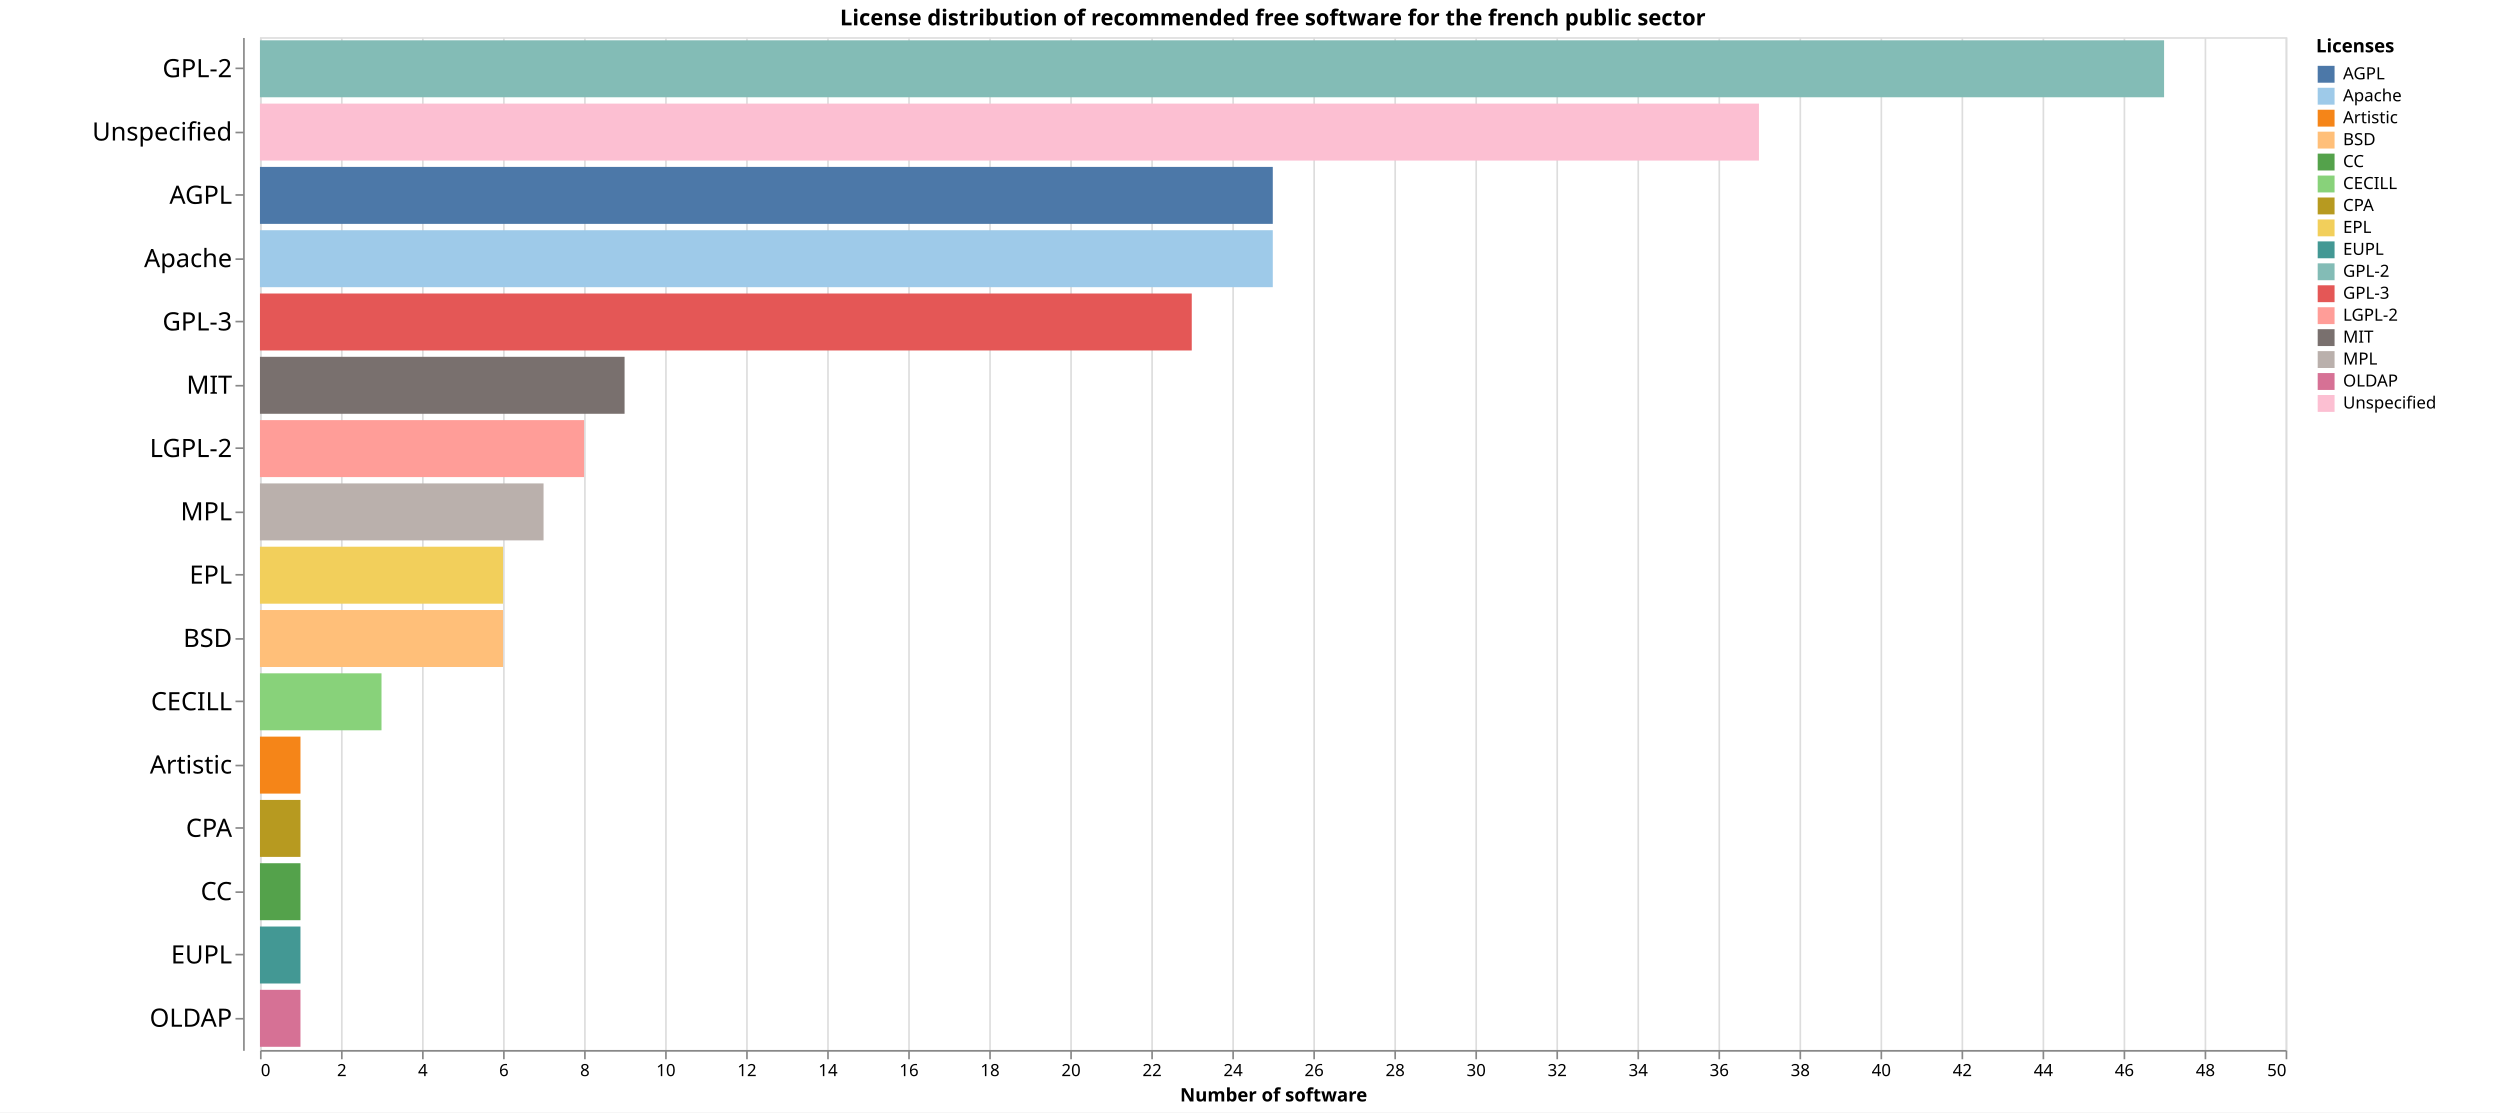
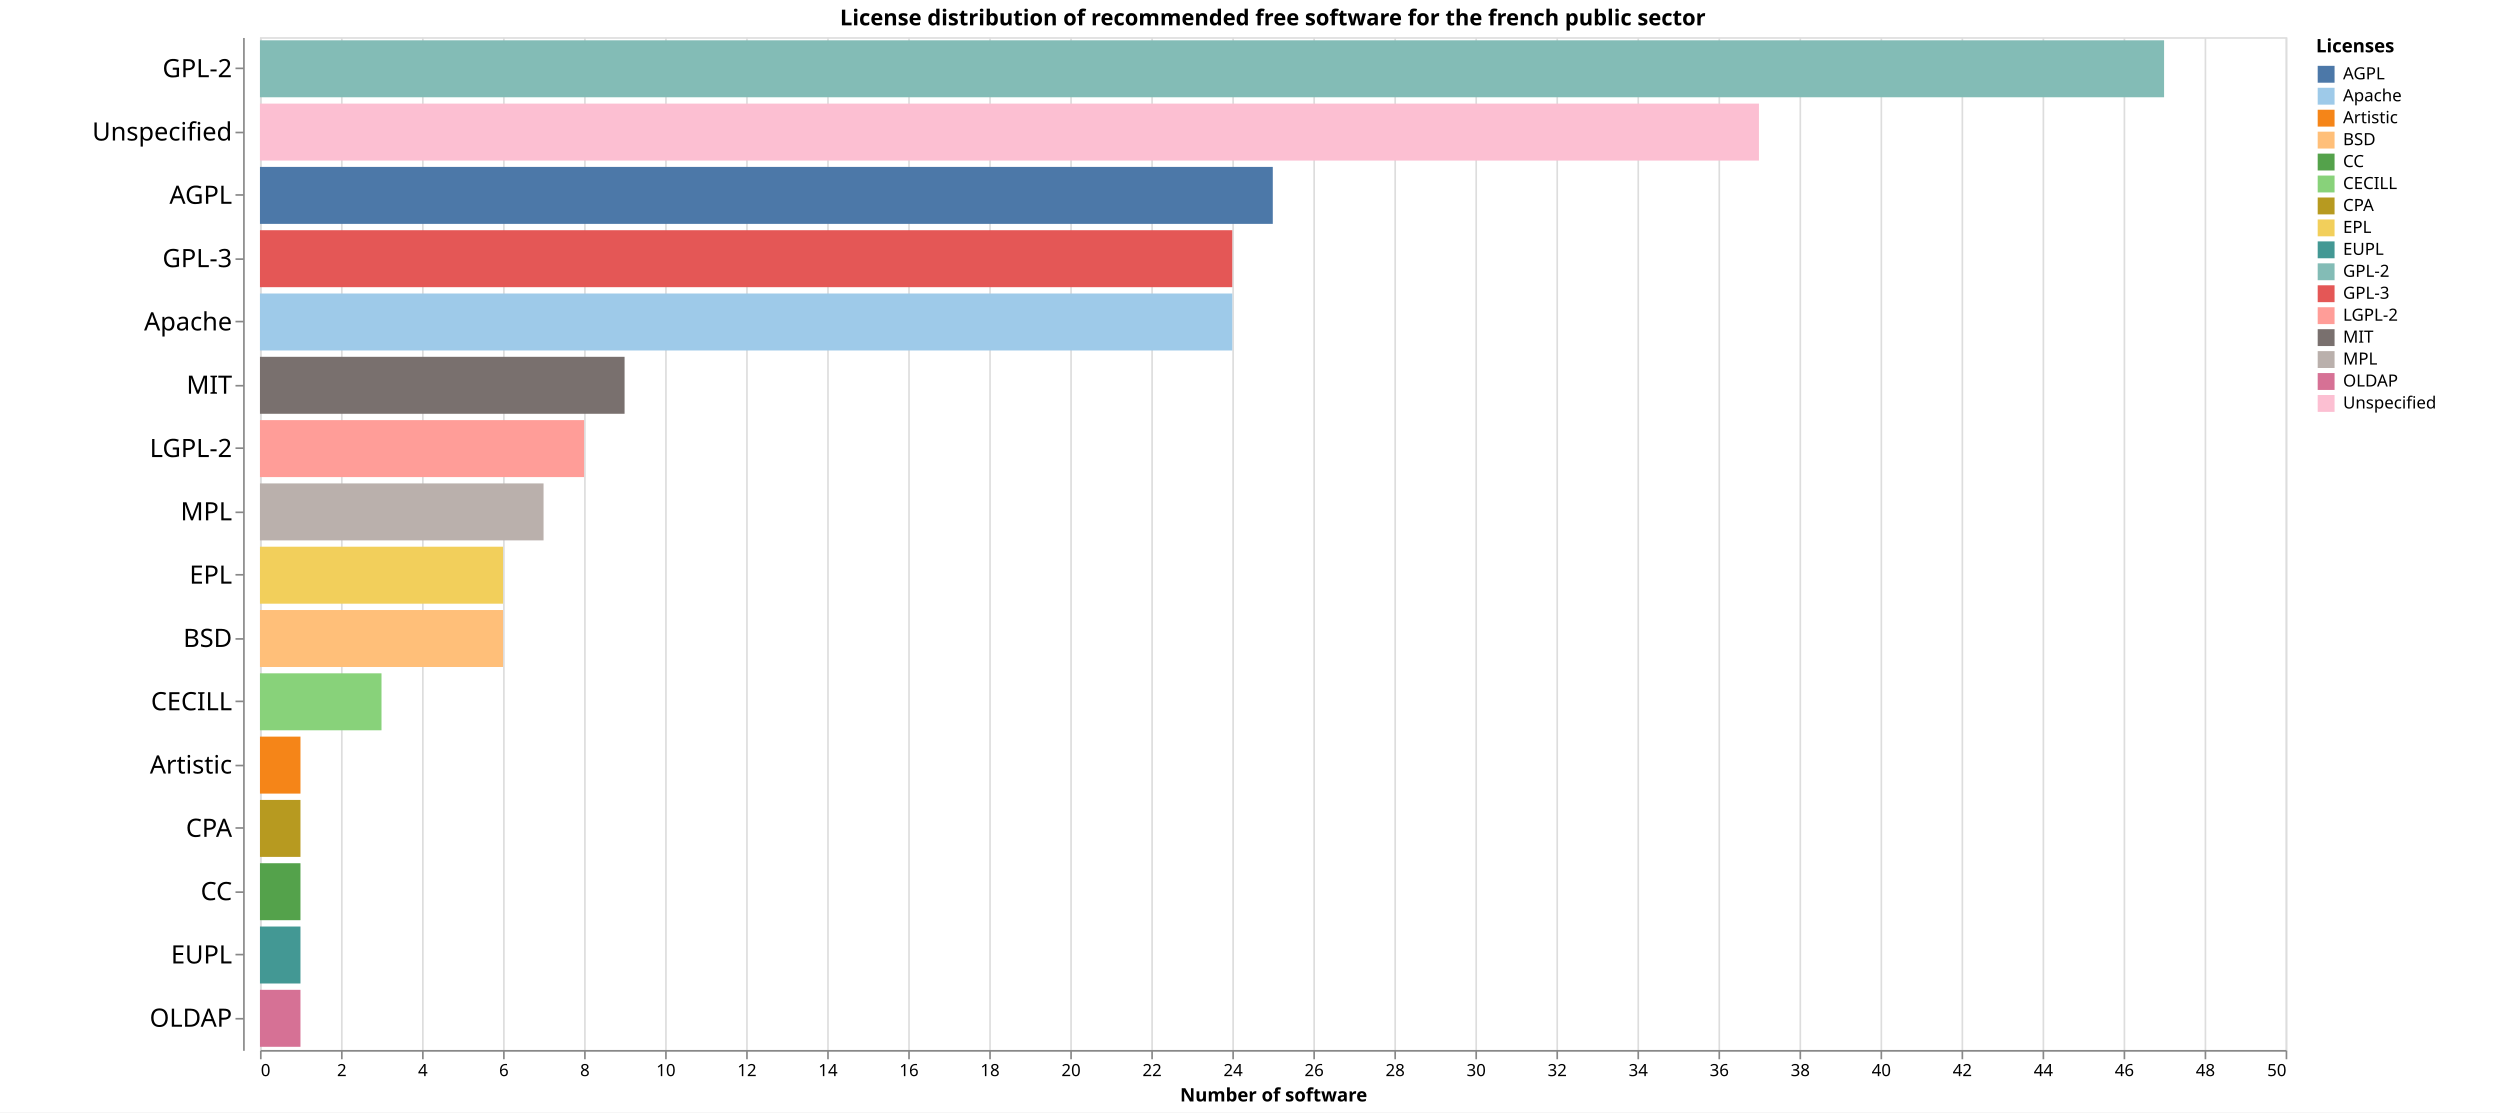
<svg xmlns="http://www.w3.org/2000/svg" class="marks" width="1481" height="659" viewBox="0 0 1481 659" version="1.1">
  <rect width="1481" height="659" style="fill: white;" />
  <g transform="translate(154,22)">
    <g class="mark-group role-frame root">
      <g transform="translate(0,0)">
        <path class="background" d="M0.5,0.5h1200v600h-1200Z" style="fill: none; stroke: #ddd;" />
        <g>
          <g class="mark-group role-axis">
            <g transform="translate(0.5,600.5)">
              <path class="background" d="M0,0h0v0h0Z" style="pointer-events: none; fill: none;" />
              <g>
                <g class="mark-rule role-axis-grid" style="pointer-events: none;">
                  <line transform="translate(0,0)" x2="0" y2="-600" style="fill: none; stroke: #ddd; stroke-width: 1; opacity: 1;" />
                  <line transform="translate(48,0)" x2="0" y2="-600" style="fill: none; stroke: #ddd; stroke-width: 1; opacity: 1;" />
                  <line transform="translate(96,0)" x2="0" y2="-600" style="fill: none; stroke: #ddd; stroke-width: 1; opacity: 1;" />
                  <line transform="translate(144,0)" x2="0" y2="-600" style="fill: none; stroke: #ddd; stroke-width: 1; opacity: 1;" />
                  <line transform="translate(192,0)" x2="0" y2="-600" style="fill: none; stroke: #ddd; stroke-width: 1; opacity: 1;" />
                  <line transform="translate(240,0)" x2="0" y2="-600" style="fill: none; stroke: #ddd; stroke-width: 1; opacity: 1;" />
                  <line transform="translate(288,0)" x2="0" y2="-600" style="fill: none; stroke: #ddd; stroke-width: 1; opacity: 1;" />
                  <line transform="translate(336,0)" x2="0" y2="-600" style="fill: none; stroke: #ddd; stroke-width: 1; opacity: 1;" />
                  <line transform="translate(384,0)" x2="0" y2="-600" style="fill: none; stroke: #ddd; stroke-width: 1; opacity: 1;" />
                  <line transform="translate(432,0)" x2="0" y2="-600" style="fill: none; stroke: #ddd; stroke-width: 1; opacity: 1;" />
                  <line transform="translate(480,0)" x2="0" y2="-600" style="fill: none; stroke: #ddd; stroke-width: 1; opacity: 1;" />
                  <line transform="translate(528,0)" x2="0" y2="-600" style="fill: none; stroke: #ddd; stroke-width: 1; opacity: 1;" />
                  <line transform="translate(576,0)" x2="0" y2="-600" style="fill: none; stroke: #ddd; stroke-width: 1; opacity: 1;" />
                  <line transform="translate(624,0)" x2="0" y2="-600" style="fill: none; stroke: #ddd; stroke-width: 1; opacity: 1;" />
                  <line transform="translate(672,0)" x2="0" y2="-600" style="fill: none; stroke: #ddd; stroke-width: 1; opacity: 1;" />
                  <line transform="translate(720,0)" x2="0" y2="-600" style="fill: none; stroke: #ddd; stroke-width: 1; opacity: 1;" />
                  <line transform="translate(768,0)" x2="0" y2="-600" style="fill: none; stroke: #ddd; stroke-width: 1; opacity: 1;" />
                  <line transform="translate(816,0)" x2="0" y2="-600" style="fill: none; stroke: #ddd; stroke-width: 1; opacity: 1;" />
                  <line transform="translate(864,0)" x2="0" y2="-600" style="fill: none; stroke: #ddd; stroke-width: 1; opacity: 1;" />
                  <line transform="translate(912,0)" x2="0" y2="-600" style="fill: none; stroke: #ddd; stroke-width: 1; opacity: 1;" />
                  <line transform="translate(960,0)" x2="0" y2="-600" style="fill: none; stroke: #ddd; stroke-width: 1; opacity: 1;" />
                  <line transform="translate(1008,0)" x2="0" y2="-600" style="fill: none; stroke: #ddd; stroke-width: 1; opacity: 1;" />
                  <line transform="translate(1056,0)" x2="0" y2="-600" style="fill: none; stroke: #ddd; stroke-width: 1; opacity: 1;" />
                  <line transform="translate(1104,0)" x2="0" y2="-600" style="fill: none; stroke: #ddd; stroke-width: 1; opacity: 1;" />
                  <line transform="translate(1152,0)" x2="0" y2="-600" style="fill: none; stroke: #ddd; stroke-width: 1; opacity: 1;" />
                  <line transform="translate(1200,0)" x2="0" y2="-600" style="fill: none; stroke: #ddd; stroke-width: 1; opacity: 1;" />
                </g>
              </g>
              <path class="foreground" d="" style="pointer-events: none; display: none; fill: none;" />
            </g>
          </g>
          <g class="mark-group role-axis">
            <g transform="translate(0.5,600.5)">
              <path class="background" d="M0,0h0v0h0Z" style="pointer-events: none; fill: none;" />
              <g>
                <g class="mark-rule role-axis-tick" style="pointer-events: none;">
                  <line transform="translate(0,0)" x2="0" y2="5" style="fill: none; stroke: #888; stroke-width: 1; opacity: 1;" />
                  <line transform="translate(48,0)" x2="0" y2="5" style="fill: none; stroke: #888; stroke-width: 1; opacity: 1;" />
                  <line transform="translate(96,0)" x2="0" y2="5" style="fill: none; stroke: #888; stroke-width: 1; opacity: 1;" />
                  <line transform="translate(144,0)" x2="0" y2="5" style="fill: none; stroke: #888; stroke-width: 1; opacity: 1;" />
                  <line transform="translate(192,0)" x2="0" y2="5" style="fill: none; stroke: #888; stroke-width: 1; opacity: 1;" />
                  <line transform="translate(240,0)" x2="0" y2="5" style="fill: none; stroke: #888; stroke-width: 1; opacity: 1;" />
                  <line transform="translate(288,0)" x2="0" y2="5" style="fill: none; stroke: #888; stroke-width: 1; opacity: 1;" />
                  <line transform="translate(336,0)" x2="0" y2="5" style="fill: none; stroke: #888; stroke-width: 1; opacity: 1;" />
                  <line transform="translate(384,0)" x2="0" y2="5" style="fill: none; stroke: #888; stroke-width: 1; opacity: 1;" />
                  <line transform="translate(432,0)" x2="0" y2="5" style="fill: none; stroke: #888; stroke-width: 1; opacity: 1;" />
                  <line transform="translate(480,0)" x2="0" y2="5" style="fill: none; stroke: #888; stroke-width: 1; opacity: 1;" />
                  <line transform="translate(528,0)" x2="0" y2="5" style="fill: none; stroke: #888; stroke-width: 1; opacity: 1;" />
                  <line transform="translate(576,0)" x2="0" y2="5" style="fill: none; stroke: #888; stroke-width: 1; opacity: 1;" />
                  <line transform="translate(624,0)" x2="0" y2="5" style="fill: none; stroke: #888; stroke-width: 1; opacity: 1;" />
                  <line transform="translate(672,0)" x2="0" y2="5" style="fill: none; stroke: #888; stroke-width: 1; opacity: 1;" />
                  <line transform="translate(720,0)" x2="0" y2="5" style="fill: none; stroke: #888; stroke-width: 1; opacity: 1;" />
                  <line transform="translate(768,0)" x2="0" y2="5" style="fill: none; stroke: #888; stroke-width: 1; opacity: 1;" />
                  <line transform="translate(816,0)" x2="0" y2="5" style="fill: none; stroke: #888; stroke-width: 1; opacity: 1;" />
                  <line transform="translate(864,0)" x2="0" y2="5" style="fill: none; stroke: #888; stroke-width: 1; opacity: 1;" />
                  <line transform="translate(912,0)" x2="0" y2="5" style="fill: none; stroke: #888; stroke-width: 1; opacity: 1;" />
                  <line transform="translate(960,0)" x2="0" y2="5" style="fill: none; stroke: #888; stroke-width: 1; opacity: 1;" />
                  <line transform="translate(1008,0)" x2="0" y2="5" style="fill: none; stroke: #888; stroke-width: 1; opacity: 1;" />
                  <line transform="translate(1056,0)" x2="0" y2="5" style="fill: none; stroke: #888; stroke-width: 1; opacity: 1;" />
                  <line transform="translate(1104,0)" x2="0" y2="5" style="fill: none; stroke: #888; stroke-width: 1; opacity: 1;" />
                  <line transform="translate(1152,0)" x2="0" y2="5" style="fill: none; stroke: #888; stroke-width: 1; opacity: 1;" />
                  <line transform="translate(1200,0)" x2="0" y2="5" style="fill: none; stroke: #888; stroke-width: 1; opacity: 1;" />
                </g>
                <g class="mark-text role-axis-label" style="pointer-events: none;">
                  <text text-anchor="start" transform="translate(0,15)" style="font-family: sans-serif; font-size: 10px; fill: #000; opacity: 1;">0</text>
                  <text text-anchor="middle" transform="translate(48,15)" style="font-family: sans-serif; font-size: 10px; fill: #000; opacity: 1;">2</text>
                  <text text-anchor="middle" transform="translate(96,15)" style="font-family: sans-serif; font-size: 10px; fill: #000; opacity: 1;">4</text>
                  <text text-anchor="middle" transform="translate(144,15)" style="font-family: sans-serif; font-size: 10px; fill: #000; opacity: 1;">6</text>
                  <text text-anchor="middle" transform="translate(192,15)" style="font-family: sans-serif; font-size: 10px; fill: #000; opacity: 1;">8</text>
                  <text text-anchor="middle" transform="translate(240,15)" style="font-family: sans-serif; font-size: 10px; fill: #000; opacity: 1;">10</text>
                  <text text-anchor="middle" transform="translate(288,15)" style="font-family: sans-serif; font-size: 10px; fill: #000; opacity: 1;">12</text>
                  <text text-anchor="middle" transform="translate(336,15)" style="font-family: sans-serif; font-size: 10px; fill: #000; opacity: 1;">14</text>
                  <text text-anchor="middle" transform="translate(384,15)" style="font-family: sans-serif; font-size: 10px; fill: #000; opacity: 1;">16</text>
                  <text text-anchor="middle" transform="translate(432,15)" style="font-family: sans-serif; font-size: 10px; fill: #000; opacity: 1;">18</text>
                  <text text-anchor="middle" transform="translate(480,15)" style="font-family: sans-serif; font-size: 10px; fill: #000; opacity: 1;">20</text>
                  <text text-anchor="middle" transform="translate(528,15)" style="font-family: sans-serif; font-size: 10px; fill: #000; opacity: 1;">22</text>
                  <text text-anchor="middle" transform="translate(576,15)" style="font-family: sans-serif; font-size: 10px; fill: #000; opacity: 1;">24</text>
                  <text text-anchor="middle" transform="translate(624,15)" style="font-family: sans-serif; font-size: 10px; fill: #000; opacity: 1;">26</text>
                  <text text-anchor="middle" transform="translate(672,15)" style="font-family: sans-serif; font-size: 10px; fill: #000; opacity: 1;">28</text>
                  <text text-anchor="middle" transform="translate(720,15)" style="font-family: sans-serif; font-size: 10px; fill: #000; opacity: 1;">30</text>
                  <text text-anchor="middle" transform="translate(768,15)" style="font-family: sans-serif; font-size: 10px; fill: #000; opacity: 1;">32</text>
                  <text text-anchor="middle" transform="translate(816,15)" style="font-family: sans-serif; font-size: 10px; fill: #000; opacity: 1;">34</text>
                  <text text-anchor="middle" transform="translate(864,15)" style="font-family: sans-serif; font-size: 10px; fill: #000; opacity: 1;">36</text>
                  <text text-anchor="middle" transform="translate(912,15)" style="font-family: sans-serif; font-size: 10px; fill: #000; opacity: 1;">38</text>
                  <text text-anchor="middle" transform="translate(960,15)" style="font-family: sans-serif; font-size: 10px; fill: #000; opacity: 1;">40</text>
                  <text text-anchor="middle" transform="translate(1008,15)" style="font-family: sans-serif; font-size: 10px; fill: #000; opacity: 1;">42</text>
                  <text text-anchor="middle" transform="translate(1056,15)" style="font-family: sans-serif; font-size: 10px; fill: #000; opacity: 1;">44</text>
                  <text text-anchor="middle" transform="translate(1104,15)" style="font-family: sans-serif; font-size: 10px; fill: #000; opacity: 1;">46</text>
                  <text text-anchor="middle" transform="translate(1152,15)" style="font-family: sans-serif; font-size: 10px; fill: #000; opacity: 1;">48</text>
                  <text text-anchor="end" transform="translate(1200,15)" style="font-family: sans-serif; font-size: 10px; fill: #000; opacity: 1;">50</text>
                </g>
                <g class="mark-rule role-axis-domain" style="pointer-events: none;">
                  <line transform="translate(0,0)" x2="1200" y2="0" style="fill: none; stroke: #888; stroke-width: 1; opacity: 1;" />
                </g>
                <g class="mark-text role-axis-title" style="pointer-events: none;">
                  <text text-anchor="middle" transform="translate(600,30)" style="font-family: sans-serif; font-size: 11px; font-weight: bold; fill: #000; opacity: 1;">Number of software</text>
                </g>
              </g>
              <path class="foreground" d="" style="pointer-events: none; display: none; fill: none;" />
            </g>
          </g>
          <g class="mark-group role-axis">
            <g transform="translate(-9.5,0.5)">
              <path class="background" d="M0,0h0v0h0Z" style="pointer-events: none; fill: none;" />
              <g>
                <g class="mark-rule role-axis-tick" style="pointer-events: none;">
                  <line transform="translate(0,18)" x2="-5" y2="0" style="fill: none; stroke: #888; stroke-width: 1; opacity: 1;" />
                  <line transform="translate(0,56)" x2="-5" y2="0" style="fill: none; stroke: #888; stroke-width: 1; opacity: 1;" />
                  <line transform="translate(0,93)" x2="-5" y2="0" style="fill: none; stroke: #888; stroke-width: 1; opacity: 1;" />
                  <line transform="translate(0,131)" x2="-5" y2="0" style="fill: none; stroke: #888; stroke-width: 1; opacity: 1;" />
                  <line transform="translate(0,168)" x2="-5" y2="0" style="fill: none; stroke: #888; stroke-width: 1; opacity: 1;" />
                  <line transform="translate(0,206)" x2="-5" y2="0" style="fill: none; stroke: #888; stroke-width: 1; opacity: 1;" />
                  <line transform="translate(0,243)" x2="-5" y2="0" style="fill: none; stroke: #888; stroke-width: 1; opacity: 1;" />
                  <line transform="translate(0,281)" x2="-5" y2="0" style="fill: none; stroke: #888; stroke-width: 1; opacity: 1;" />
                  <line transform="translate(0,318)" x2="-5" y2="0" style="fill: none; stroke: #888; stroke-width: 1; opacity: 1;" />
                  <line transform="translate(0,356)" x2="-5" y2="0" style="fill: none; stroke: #888; stroke-width: 1; opacity: 1;" />
                  <line transform="translate(0,393)" x2="-5" y2="0" style="fill: none; stroke: #888; stroke-width: 1; opacity: 1;" />
                  <line transform="translate(0,431)" x2="-5" y2="0" style="fill: none; stroke: #888; stroke-width: 1; opacity: 1;" />
                  <line transform="translate(0,468)" x2="-5" y2="0" style="fill: none; stroke: #888; stroke-width: 1; opacity: 1;" />
                  <line transform="translate(0,506)" x2="-5" y2="0" style="fill: none; stroke: #888; stroke-width: 1; opacity: 1;" />
                  <line transform="translate(0,543)" x2="-5" y2="0" style="fill: none; stroke: #888; stroke-width: 1; opacity: 1;" />
                  <line transform="translate(0,581)" x2="-5" y2="0" style="fill: none; stroke: #888; stroke-width: 1; opacity: 1;" />
                </g>
                <g class="mark-text role-axis-label" style="pointer-events: none;">
                  <text text-anchor="end" transform="translate(-7,23.25)" style="font-family: sans-serif; font-size: 15px; fill: #000; opacity: 1;">GPL-2</text>
                  <text text-anchor="end" transform="translate(-7,60.75)" style="font-family: sans-serif; font-size: 15px; fill: #000; opacity: 1;">Unspecified</text>
                  <text text-anchor="end" transform="translate(-7,98.25)" style="font-family: sans-serif; font-size: 15px; fill: #000; opacity: 1;">AGPL</text>
-                   <text text-anchor="end" transform="translate(-7,135.75)" style="font-family: sans-serif; font-size: 15px; fill: #000; opacity: 1;">Apache</text>
-                   <text text-anchor="end" transform="translate(-7,173.25)" style="font-family: sans-serif; font-size: 15px; fill: #000; opacity: 1;">GPL-3</text>
+                   <text text-anchor="end" transform="translate(-7,135.75)" style="font-family: sans-serif; font-size: 15px; fill: #000; opacity: 1;">GPL-3</text>
+                   <text text-anchor="end" transform="translate(-7,173.25)" style="font-family: sans-serif; font-size: 15px; fill: #000; opacity: 1;">Apache</text>
                  <text text-anchor="end" transform="translate(-7,210.75)" style="font-family: sans-serif; font-size: 15px; fill: #000; opacity: 1;">MIT</text>
                  <text text-anchor="end" transform="translate(-7,248.25)" style="font-family: sans-serif; font-size: 15px; fill: #000; opacity: 1;">LGPL-2</text>
                  <text text-anchor="end" transform="translate(-7,285.75)" style="font-family: sans-serif; font-size: 15px; fill: #000; opacity: 1;">MPL</text>
                  <text text-anchor="end" transform="translate(-7,323.25)" style="font-family: sans-serif; font-size: 15px; fill: #000; opacity: 1;">EPL</text>
                  <text text-anchor="end" transform="translate(-7,360.75)" style="font-family: sans-serif; font-size: 15px; fill: #000; opacity: 1;">BSD</text>
                  <text text-anchor="end" transform="translate(-7,398.25)" style="font-family: sans-serif; font-size: 15px; fill: #000; opacity: 1;">CECILL</text>
                  <text text-anchor="end" transform="translate(-7,435.75)" style="font-family: sans-serif; font-size: 15px; fill: #000; opacity: 1;">Artistic</text>
                  <text text-anchor="end" transform="translate(-7,473.25)" style="font-family: sans-serif; font-size: 15px; fill: #000; opacity: 1;">CPA</text>
                  <text text-anchor="end" transform="translate(-7,510.75)" style="font-family: sans-serif; font-size: 15px; fill: #000; opacity: 1;">CC</text>
                  <text text-anchor="end" transform="translate(-7,548.25)" style="font-family: sans-serif; font-size: 15px; fill: #000; opacity: 1;">EUPL</text>
                  <text text-anchor="end" transform="translate(-7,585.75)" style="font-family: sans-serif; font-size: 15px; fill: #000; opacity: 1;">OLDAP</text>
                </g>
                <g class="mark-rule role-axis-domain" style="pointer-events: none;">
                  <line transform="translate(0,0)" x2="0" y2="600" style="fill: none; stroke: #888; stroke-width: 1; opacity: 1;" />
                </g>
              </g>
              <path class="foreground" d="" style="pointer-events: none; display: none; fill: none;" />
            </g>
          </g>
          <g class="mark-rect role-mark marks">
-             <path d="M0,151.875h552v33.75h-552Z" style="fill: #e45756;" />
+             <path d="M0,114.375h576v33.75h-576Z" style="fill: #e45756;" />
            <path d="M0,226.875h192v33.75h-192Z" style="fill: #ff9d98;" />
            <path d="M0,301.875h144v33.75h-144Z" style="fill: #f2cf5b;" />
            <path d="M0,414.375h24v33.75h-24Z" style="fill: #f58518;" />
            <path d="M0,76.875h600v33.75h-600Z" style="fill: #4c78a8;" />
            <path d="M0,451.875h24v33.75h-24Z" style="fill: #b79a20;" />
            <path d="M0,376.875h72v33.75h-72Z" style="fill: #88d27a;" />
            <path d="M0,489.375h24v33.75h-24Z" style="fill: #54a24b;" />
            <path d="M0,39.375h888v33.75h-888Z" style="fill: #fcbfd2;" />
-             <path d="M0,114.375h600v33.75h-600Z" style="fill: #9ecae9;" />
+             <path d="M0,151.875h576v33.75h-576Z" style="fill: #9ecae9;" />
            <path d="M0,526.875h24v33.75h-24Z" style="fill: #439894;" />
            <path d="M0,339.375h144v33.75h-144Z" style="fill: #ffbf79;" />
            <path d="M0,189.375h216v33.75h-216Z" style="fill: #79706e;" />
            <path d="M0,1.875h1128v33.75h-1128Z" style="fill: #83bcb6;" />
            <path d="M0,264.375h168v33.75h-168Z" style="fill: #bab0ac;" />
            <path d="M0,564.375h24v33.75h-24Z" style="fill: #d67195;" />
          </g>
          <g class="mark-group role-legend">
            <g transform="translate(1218,0)">
              <path class="background" d="M0,0h104v222h-104Z" style="pointer-events: none; fill: none;" />
              <g>
                <g class="mark-group role-legend-entry">
                  <g transform="translate(0,16)">
                    <path class="background" d="M0,0h0v0h0Z" style="pointer-events: none; fill: none;" />
                    <g>
                      <g class="mark-group role-scope">
                        <g transform="translate(0,0)">
                          <path class="background" d="M0,0h104v11h-104Z" style="pointer-events: none; fill: none; opacity: 1;" />
                          <g>
                            <g class="mark-symbol role-legend-symbol" style="pointer-events: none;">
                              <path transform="translate(6,6)" d="M-5,-5h10v10h-10Z" style="fill: #4c78a8; stroke-width: 1.5; opacity: 1;" />
                            </g>
                            <g class="mark-text role-legend-label" style="pointer-events: none;">
                              <text text-anchor="start" transform="translate(16,9)" style="font-family: sans-serif; font-size: 10px; fill: #000; opacity: 1;">AGPL</text>
                            </g>
                          </g>
                          <path class="foreground" d="" style="pointer-events: none; display: none; fill: none;" />
                        </g>
                        <g transform="translate(0,13)">
                          <path class="background" d="M0,0h104v11h-104Z" style="pointer-events: none; fill: none; opacity: 1;" />
                          <g>
                            <g class="mark-symbol role-legend-symbol" style="pointer-events: none;">
                              <path transform="translate(6,6)" d="M-5,-5h10v10h-10Z" style="fill: #9ecae9; stroke-width: 1.5; opacity: 1;" />
                            </g>
                            <g class="mark-text role-legend-label" style="pointer-events: none;">
                              <text text-anchor="start" transform="translate(16,9)" style="font-family: sans-serif; font-size: 10px; fill: #000; opacity: 1;">Apache</text>
                            </g>
                          </g>
                          <path class="foreground" d="" style="pointer-events: none; display: none; fill: none;" />
                        </g>
                        <g transform="translate(0,26)">
                          <path class="background" d="M0,0h104v11h-104Z" style="pointer-events: none; fill: none; opacity: 1;" />
                          <g>
                            <g class="mark-symbol role-legend-symbol" style="pointer-events: none;">
                              <path transform="translate(6,6)" d="M-5,-5h10v10h-10Z" style="fill: #f58518; stroke-width: 1.5; opacity: 1;" />
                            </g>
                            <g class="mark-text role-legend-label" style="pointer-events: none;">
                              <text text-anchor="start" transform="translate(16,9)" style="font-family: sans-serif; font-size: 10px; fill: #000; opacity: 1;">Artistic</text>
                            </g>
                          </g>
                          <path class="foreground" d="" style="pointer-events: none; display: none; fill: none;" />
                        </g>
                        <g transform="translate(0,39)">
                          <path class="background" d="M0,0h104v11h-104Z" style="pointer-events: none; fill: none; opacity: 1;" />
                          <g>
                            <g class="mark-symbol role-legend-symbol" style="pointer-events: none;">
                              <path transform="translate(6,6)" d="M-5,-5h10v10h-10Z" style="fill: #ffbf79; stroke-width: 1.5; opacity: 1;" />
                            </g>
                            <g class="mark-text role-legend-label" style="pointer-events: none;">
                              <text text-anchor="start" transform="translate(16,9)" style="font-family: sans-serif; font-size: 10px; fill: #000; opacity: 1;">BSD</text>
                            </g>
                          </g>
                          <path class="foreground" d="" style="pointer-events: none; display: none; fill: none;" />
                        </g>
                        <g transform="translate(0,52)">
                          <path class="background" d="M0,0h104v11h-104Z" style="pointer-events: none; fill: none; opacity: 1;" />
                          <g>
                            <g class="mark-symbol role-legend-symbol" style="pointer-events: none;">
                              <path transform="translate(6,6)" d="M-5,-5h10v10h-10Z" style="fill: #54a24b; stroke-width: 1.5; opacity: 1;" />
                            </g>
                            <g class="mark-text role-legend-label" style="pointer-events: none;">
                              <text text-anchor="start" transform="translate(16,9)" style="font-family: sans-serif; font-size: 10px; fill: #000; opacity: 1;">CC</text>
                            </g>
                          </g>
                          <path class="foreground" d="" style="pointer-events: none; display: none; fill: none;" />
                        </g>
                        <g transform="translate(0,65)">
                          <path class="background" d="M0,0h104v11h-104Z" style="pointer-events: none; fill: none; opacity: 1;" />
                          <g>
                            <g class="mark-symbol role-legend-symbol" style="pointer-events: none;">
                              <path transform="translate(6,6)" d="M-5,-5h10v10h-10Z" style="fill: #88d27a; stroke-width: 1.5; opacity: 1;" />
                            </g>
                            <g class="mark-text role-legend-label" style="pointer-events: none;">
                              <text text-anchor="start" transform="translate(16,9)" style="font-family: sans-serif; font-size: 10px; fill: #000; opacity: 1;">CECILL</text>
                            </g>
                          </g>
                          <path class="foreground" d="" style="pointer-events: none; display: none; fill: none;" />
                        </g>
                        <g transform="translate(0,78)">
                          <path class="background" d="M0,0h104v11h-104Z" style="pointer-events: none; fill: none; opacity: 1;" />
                          <g>
                            <g class="mark-symbol role-legend-symbol" style="pointer-events: none;">
                              <path transform="translate(6,6)" d="M-5,-5h10v10h-10Z" style="fill: #b79a20; stroke-width: 1.5; opacity: 1;" />
                            </g>
                            <g class="mark-text role-legend-label" style="pointer-events: none;">
                              <text text-anchor="start" transform="translate(16,9)" style="font-family: sans-serif; font-size: 10px; fill: #000; opacity: 1;">CPA</text>
                            </g>
                          </g>
                          <path class="foreground" d="" style="pointer-events: none; display: none; fill: none;" />
                        </g>
                        <g transform="translate(0,91)">
                          <path class="background" d="M0,0h104v11h-104Z" style="pointer-events: none; fill: none; opacity: 1;" />
                          <g>
                            <g class="mark-symbol role-legend-symbol" style="pointer-events: none;">
                              <path transform="translate(6,6)" d="M-5,-5h10v10h-10Z" style="fill: #f2cf5b; stroke-width: 1.5; opacity: 1;" />
                            </g>
                            <g class="mark-text role-legend-label" style="pointer-events: none;">
                              <text text-anchor="start" transform="translate(16,9)" style="font-family: sans-serif; font-size: 10px; fill: #000; opacity: 1;">EPL</text>
                            </g>
                          </g>
                          <path class="foreground" d="" style="pointer-events: none; display: none; fill: none;" />
                        </g>
                        <g transform="translate(0,104)">
                          <path class="background" d="M0,0h104v11h-104Z" style="pointer-events: none; fill: none; opacity: 1;" />
                          <g>
                            <g class="mark-symbol role-legend-symbol" style="pointer-events: none;">
                              <path transform="translate(6,6)" d="M-5,-5h10v10h-10Z" style="fill: #439894; stroke-width: 1.5; opacity: 1;" />
                            </g>
                            <g class="mark-text role-legend-label" style="pointer-events: none;">
                              <text text-anchor="start" transform="translate(16,9)" style="font-family: sans-serif; font-size: 10px; fill: #000; opacity: 1;">EUPL</text>
                            </g>
                          </g>
                          <path class="foreground" d="" style="pointer-events: none; display: none; fill: none;" />
                        </g>
                        <g transform="translate(0,117)">
                          <path class="background" d="M0,0h104v11h-104Z" style="pointer-events: none; fill: none; opacity: 1;" />
                          <g>
                            <g class="mark-symbol role-legend-symbol" style="pointer-events: none;">
                              <path transform="translate(6,6)" d="M-5,-5h10v10h-10Z" style="fill: #83bcb6; stroke-width: 1.5; opacity: 1;" />
                            </g>
                            <g class="mark-text role-legend-label" style="pointer-events: none;">
                              <text text-anchor="start" transform="translate(16,9)" style="font-family: sans-serif; font-size: 10px; fill: #000; opacity: 1;">GPL-2</text>
                            </g>
                          </g>
                          <path class="foreground" d="" style="pointer-events: none; display: none; fill: none;" />
                        </g>
                        <g transform="translate(0,130)">
                          <path class="background" d="M0,0h104v11h-104Z" style="pointer-events: none; fill: none; opacity: 1;" />
                          <g>
                            <g class="mark-symbol role-legend-symbol" style="pointer-events: none;">
                              <path transform="translate(6,6)" d="M-5,-5h10v10h-10Z" style="fill: #e45756; stroke-width: 1.5; opacity: 1;" />
                            </g>
                            <g class="mark-text role-legend-label" style="pointer-events: none;">
                              <text text-anchor="start" transform="translate(16,9)" style="font-family: sans-serif; font-size: 10px; fill: #000; opacity: 1;">GPL-3</text>
                            </g>
                          </g>
                          <path class="foreground" d="" style="pointer-events: none; display: none; fill: none;" />
                        </g>
                        <g transform="translate(0,143)">
                          <path class="background" d="M0,0h104v11h-104Z" style="pointer-events: none; fill: none; opacity: 1;" />
                          <g>
                            <g class="mark-symbol role-legend-symbol" style="pointer-events: none;">
                              <path transform="translate(6,6)" d="M-5,-5h10v10h-10Z" style="fill: #ff9d98; stroke-width: 1.5; opacity: 1;" />
                            </g>
                            <g class="mark-text role-legend-label" style="pointer-events: none;">
                              <text text-anchor="start" transform="translate(16,9)" style="font-family: sans-serif; font-size: 10px; fill: #000; opacity: 1;">LGPL-2</text>
                            </g>
                          </g>
                          <path class="foreground" d="" style="pointer-events: none; display: none; fill: none;" />
                        </g>
                        <g transform="translate(0,156)">
                          <path class="background" d="M0,0h104v11h-104Z" style="pointer-events: none; fill: none; opacity: 1;" />
                          <g>
                            <g class="mark-symbol role-legend-symbol" style="pointer-events: none;">
                              <path transform="translate(6,6)" d="M-5,-5h10v10h-10Z" style="fill: #79706e; stroke-width: 1.5; opacity: 1;" />
                            </g>
                            <g class="mark-text role-legend-label" style="pointer-events: none;">
                              <text text-anchor="start" transform="translate(16,9)" style="font-family: sans-serif; font-size: 10px; fill: #000; opacity: 1;">MIT</text>
                            </g>
                          </g>
                          <path class="foreground" d="" style="pointer-events: none; display: none; fill: none;" />
                        </g>
                        <g transform="translate(0,169)">
                          <path class="background" d="M0,0h104v11h-104Z" style="pointer-events: none; fill: none; opacity: 1;" />
                          <g>
                            <g class="mark-symbol role-legend-symbol" style="pointer-events: none;">
                              <path transform="translate(6,6)" d="M-5,-5h10v10h-10Z" style="fill: #bab0ac; stroke-width: 1.5; opacity: 1;" />
                            </g>
                            <g class="mark-text role-legend-label" style="pointer-events: none;">
                              <text text-anchor="start" transform="translate(16,9)" style="font-family: sans-serif; font-size: 10px; fill: #000; opacity: 1;">MPL</text>
                            </g>
                          </g>
                          <path class="foreground" d="" style="pointer-events: none; display: none; fill: none;" />
                        </g>
                        <g transform="translate(0,182)">
                          <path class="background" d="M0,0h104v11h-104Z" style="pointer-events: none; fill: none; opacity: 1;" />
                          <g>
                            <g class="mark-symbol role-legend-symbol" style="pointer-events: none;">
                              <path transform="translate(6,6)" d="M-5,-5h10v10h-10Z" style="fill: #d67195; stroke-width: 1.5; opacity: 1;" />
                            </g>
                            <g class="mark-text role-legend-label" style="pointer-events: none;">
                              <text text-anchor="start" transform="translate(16,9)" style="font-family: sans-serif; font-size: 10px; fill: #000; opacity: 1;">OLDAP</text>
                            </g>
                          </g>
                          <path class="foreground" d="" style="pointer-events: none; display: none; fill: none;" />
                        </g>
                        <g transform="translate(0,195)">
                          <path class="background" d="M0,0h104v11h-104Z" style="pointer-events: none; fill: none; opacity: 1;" />
                          <g>
                            <g class="mark-symbol role-legend-symbol" style="pointer-events: none;">
                              <path transform="translate(6,6)" d="M-5,-5h10v10h-10Z" style="fill: #fcbfd2; stroke-width: 1.5; opacity: 1;" />
                            </g>
                            <g class="mark-text role-legend-label" style="pointer-events: none;">
                              <text text-anchor="start" transform="translate(16,9)" style="font-family: sans-serif; font-size: 10px; fill: #000; opacity: 1;">Unspecified</text>
                            </g>
                          </g>
                          <path class="foreground" d="" style="pointer-events: none; display: none; fill: none;" />
                        </g>
                      </g>
                    </g>
                    <path class="foreground" d="" style="pointer-events: none; display: none; fill: none;" />
                  </g>
                </g>
                <g class="mark-text role-legend-title" style="pointer-events: none;">
                  <text text-anchor="start" transform="translate(0,9)" style="font-family: sans-serif; font-size: 11px; font-weight: bold; fill: #000; opacity: 1;">Licenses</text>
                </g>
              </g>
              <path class="foreground" d="" style="pointer-events: none; display: none; fill: none;" />
            </g>
          </g>
          <g class="mark-group role-title">
            <g transform="translate(600,-17)">
              <path class="background" d="M0,0h0v0h0Z" style="pointer-events: none; fill: none;" />
              <g>
                <g class="mark-text role-title-text" style="pointer-events: none;">
                  <text text-anchor="middle" transform="translate(0,10)" style="font-family: sans-serif; font-size: 13px; font-weight: bold; fill: #000; opacity: 1;">License distribution of recommended free software for the french public sector</text>
                </g>
              </g>
              <path class="foreground" d="" style="pointer-events: none; display: none; fill: none;" />
            </g>
          </g>
        </g>
        <path class="foreground" d="" style="display: none; fill: none;" />
      </g>
    </g>
  </g>
</svg>
